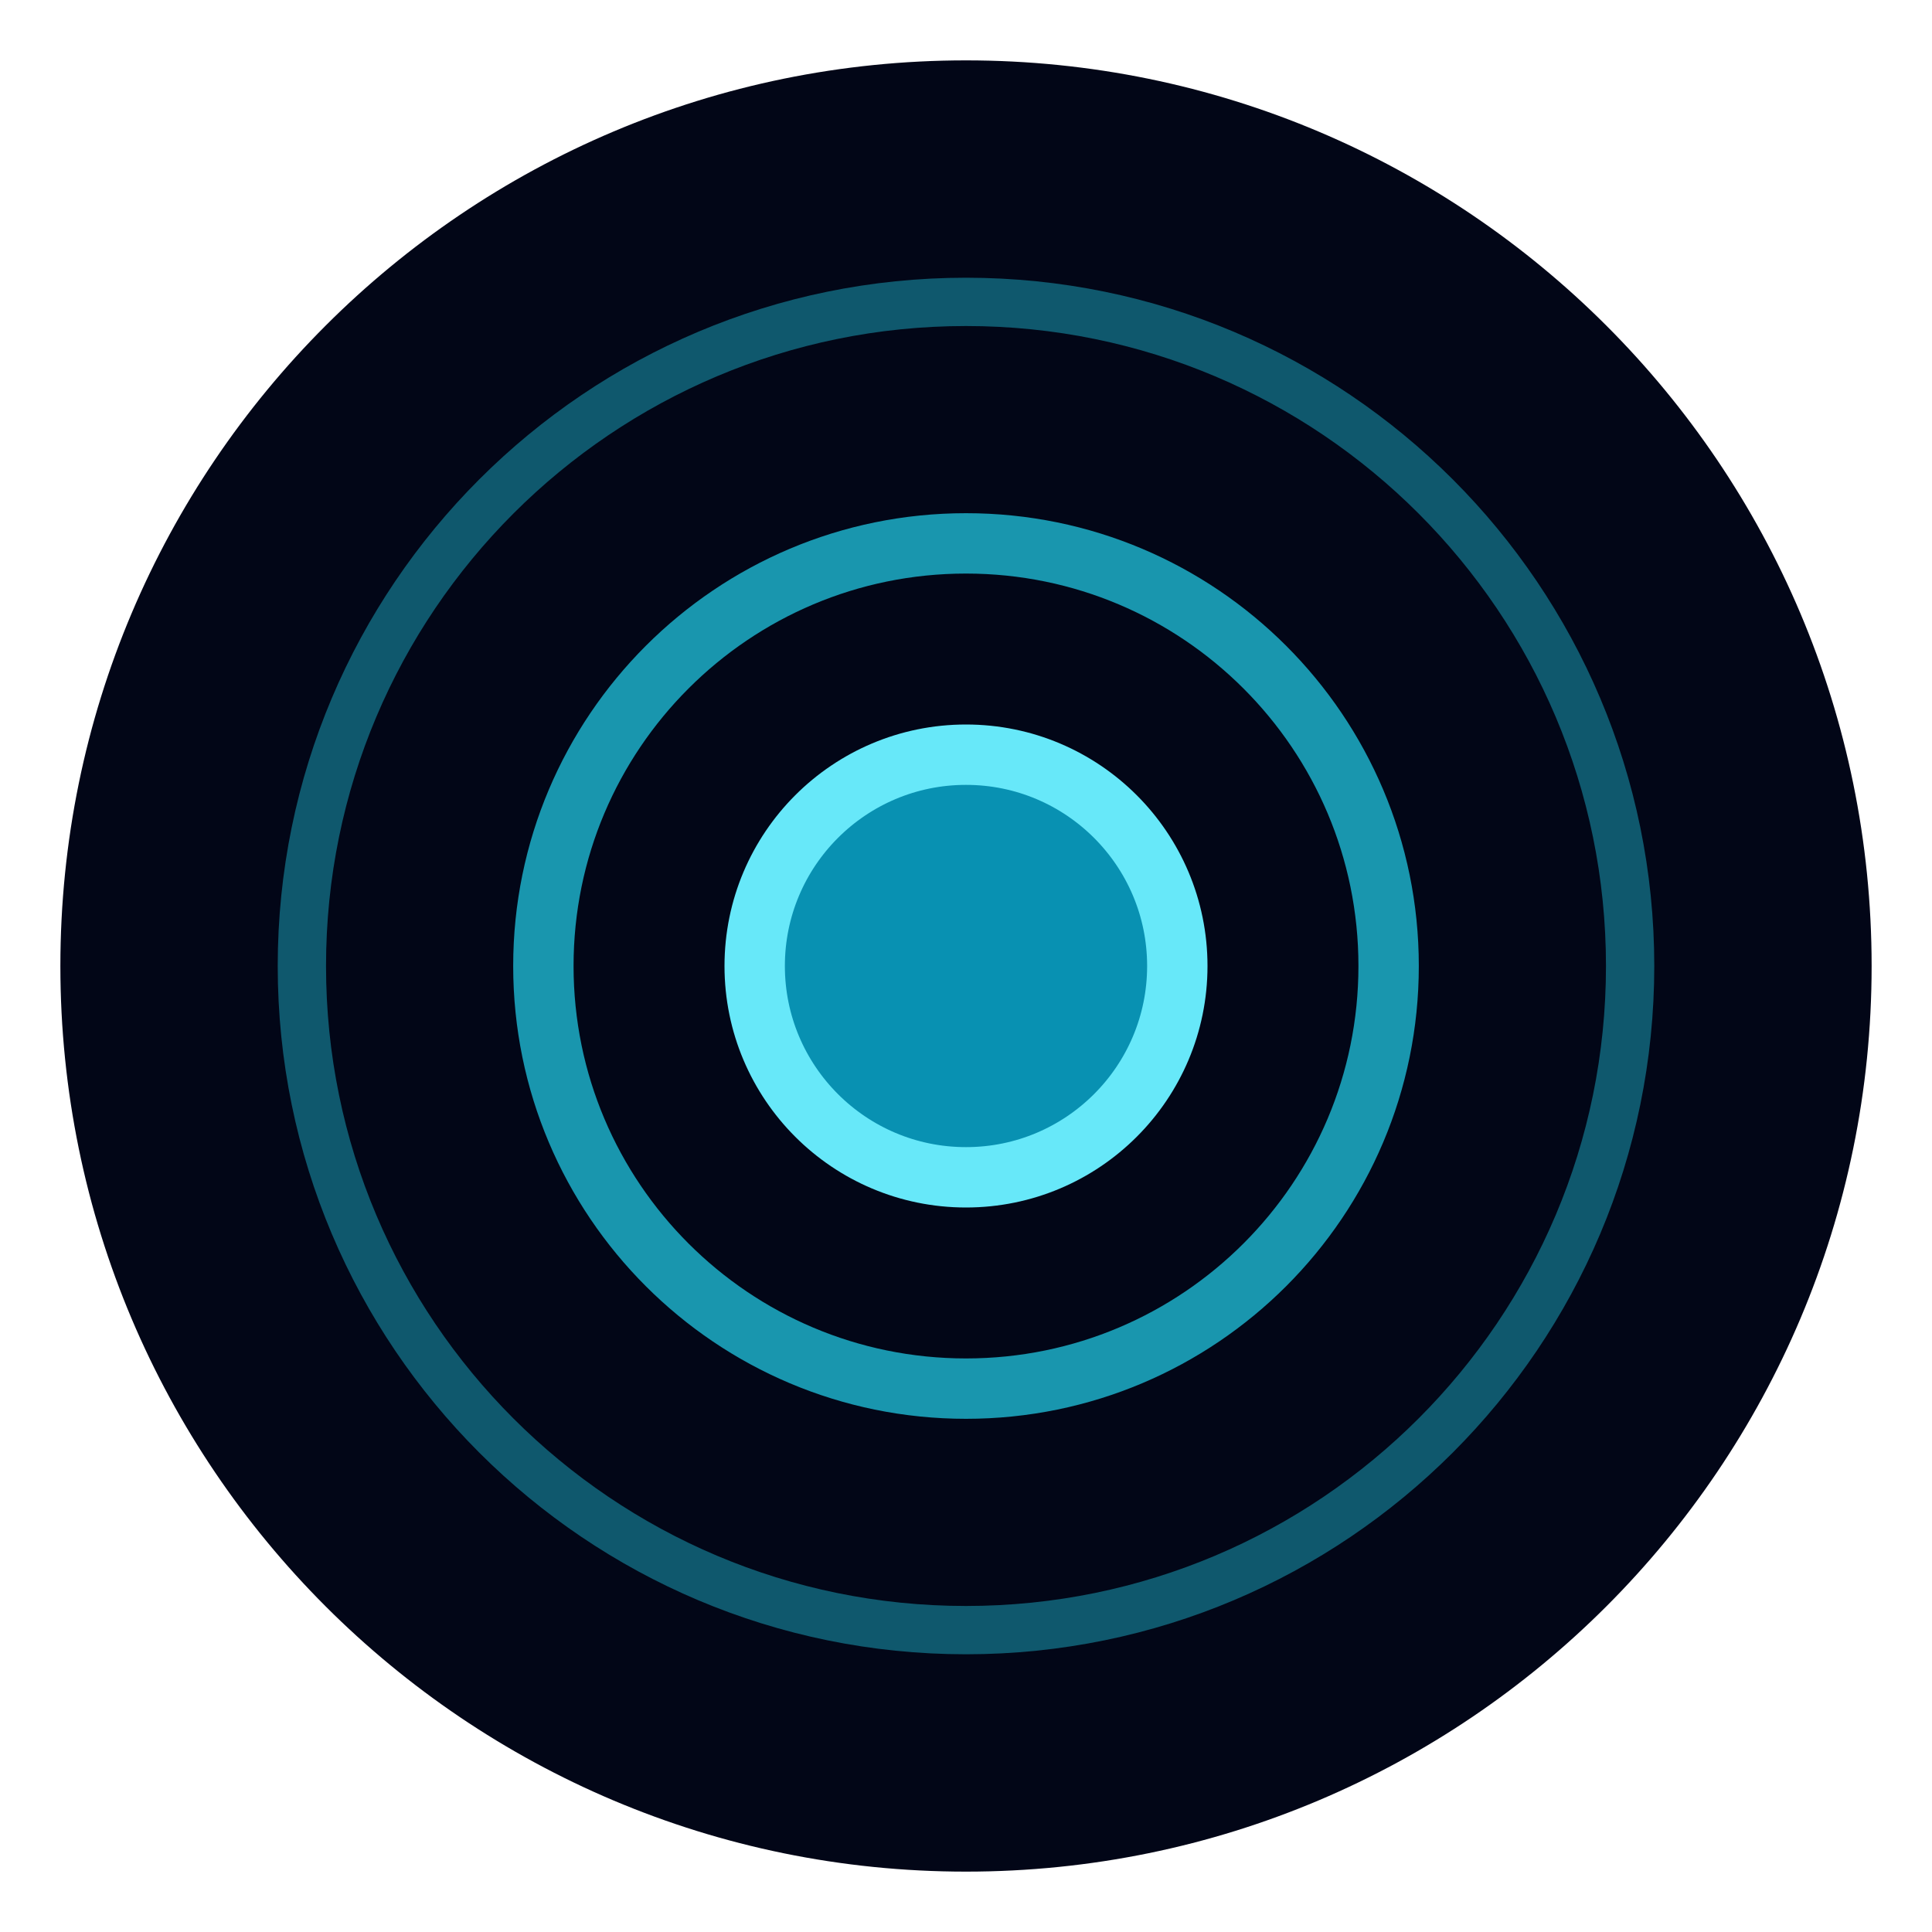
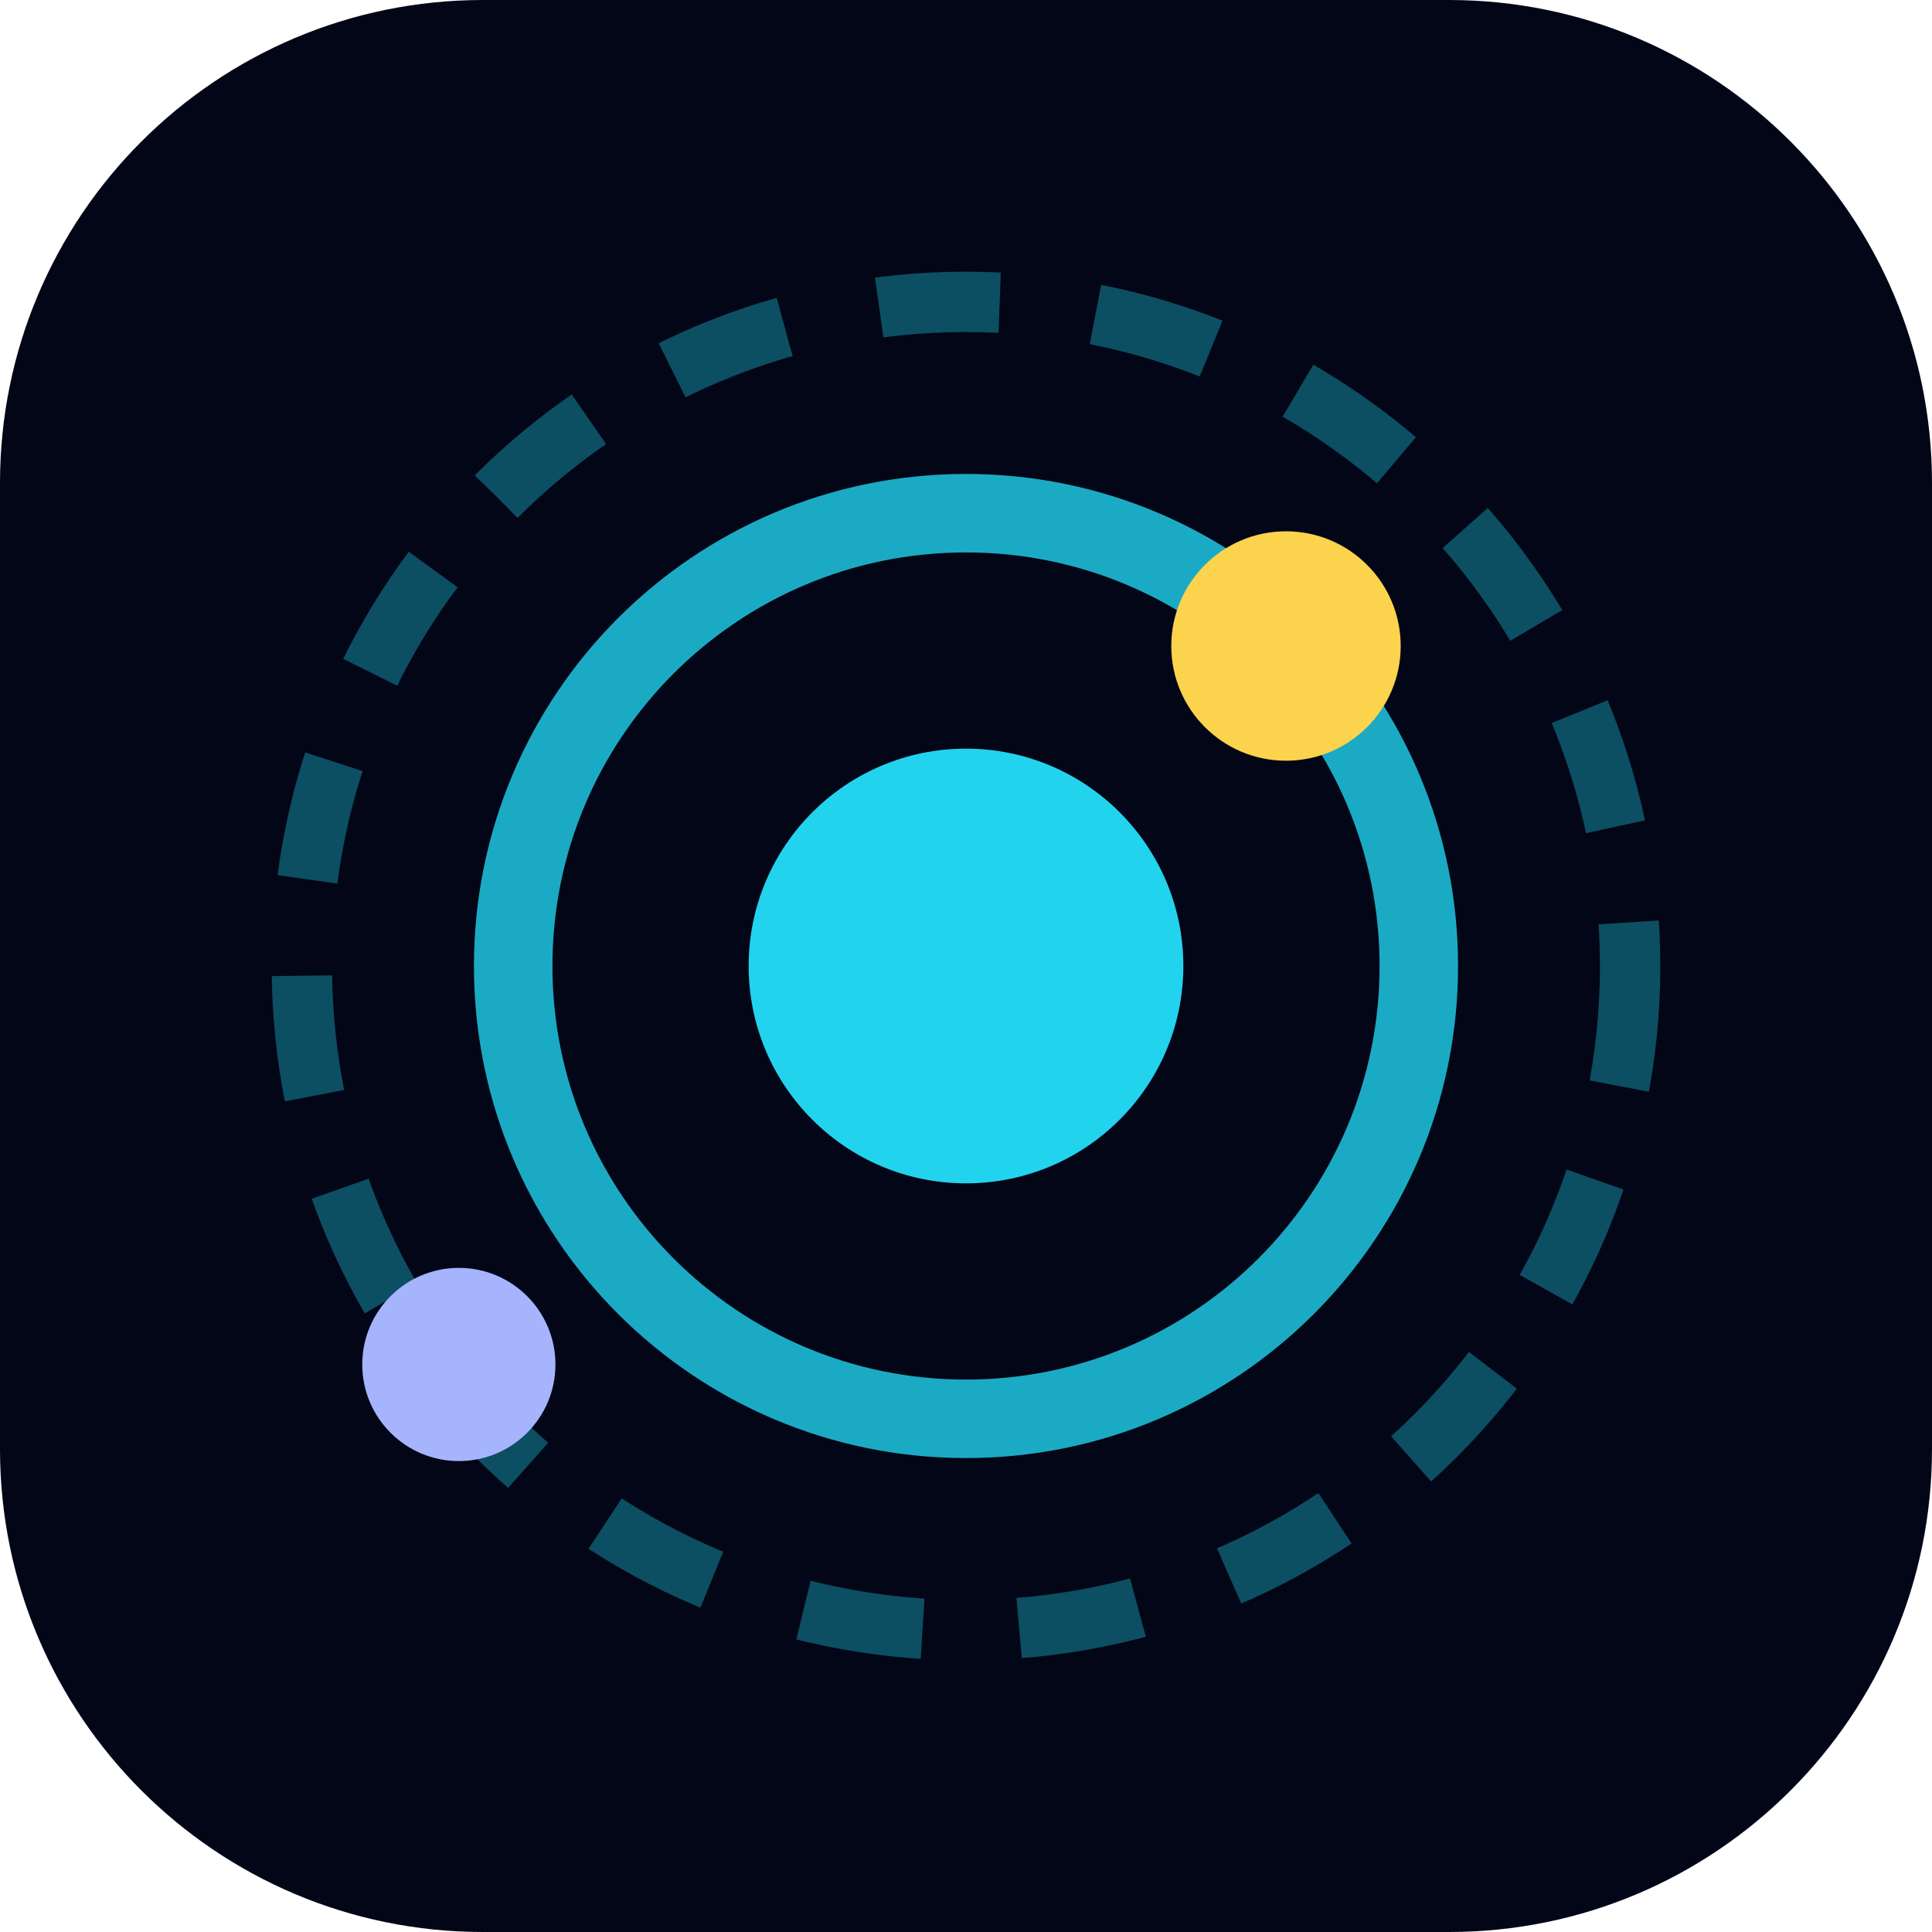
<svg xmlns="http://www.w3.org/2000/svg" viewBox="0 0 32 32">
-   <circle cx="16" cy="16" r="15" fill="#020617" />
-   <circle cx="16" cy="16" r="11" fill="none" stroke="#22d3ee" stroke-width="0.8" opacity="0.4" />
-   <circle cx="16" cy="16" r="7" fill="none" stroke="#22d3ee" stroke-width="1" opacity="0.7" />
-   <circle cx="16" cy="16" r="3.5" fill="#0891b2" stroke="#67e8f9" stroke-width="1" />
+   <rect width="32" height="32" rx="8" fill="#020617" />
+   <circle cx="16" cy="16" r="11" fill="none" stroke="#22d3ee" stroke-width="1" stroke-opacity="0.35" stroke-dasharray="2 1.6" />
+   <circle cx="16" cy="16" r="7.5" fill="none" stroke="#22d3ee" stroke-width="1.3" stroke-opacity="0.8" />
+   <circle cx="16" cy="16" r="3.6" fill="#22d3ee" />
+   <circle cx="21.3" cy="10.7" r="1.9" fill="#fcd34d" />
+   <circle cx="7.6" cy="22.6" r="1.6" fill="#a5b4fc" />
</svg>
